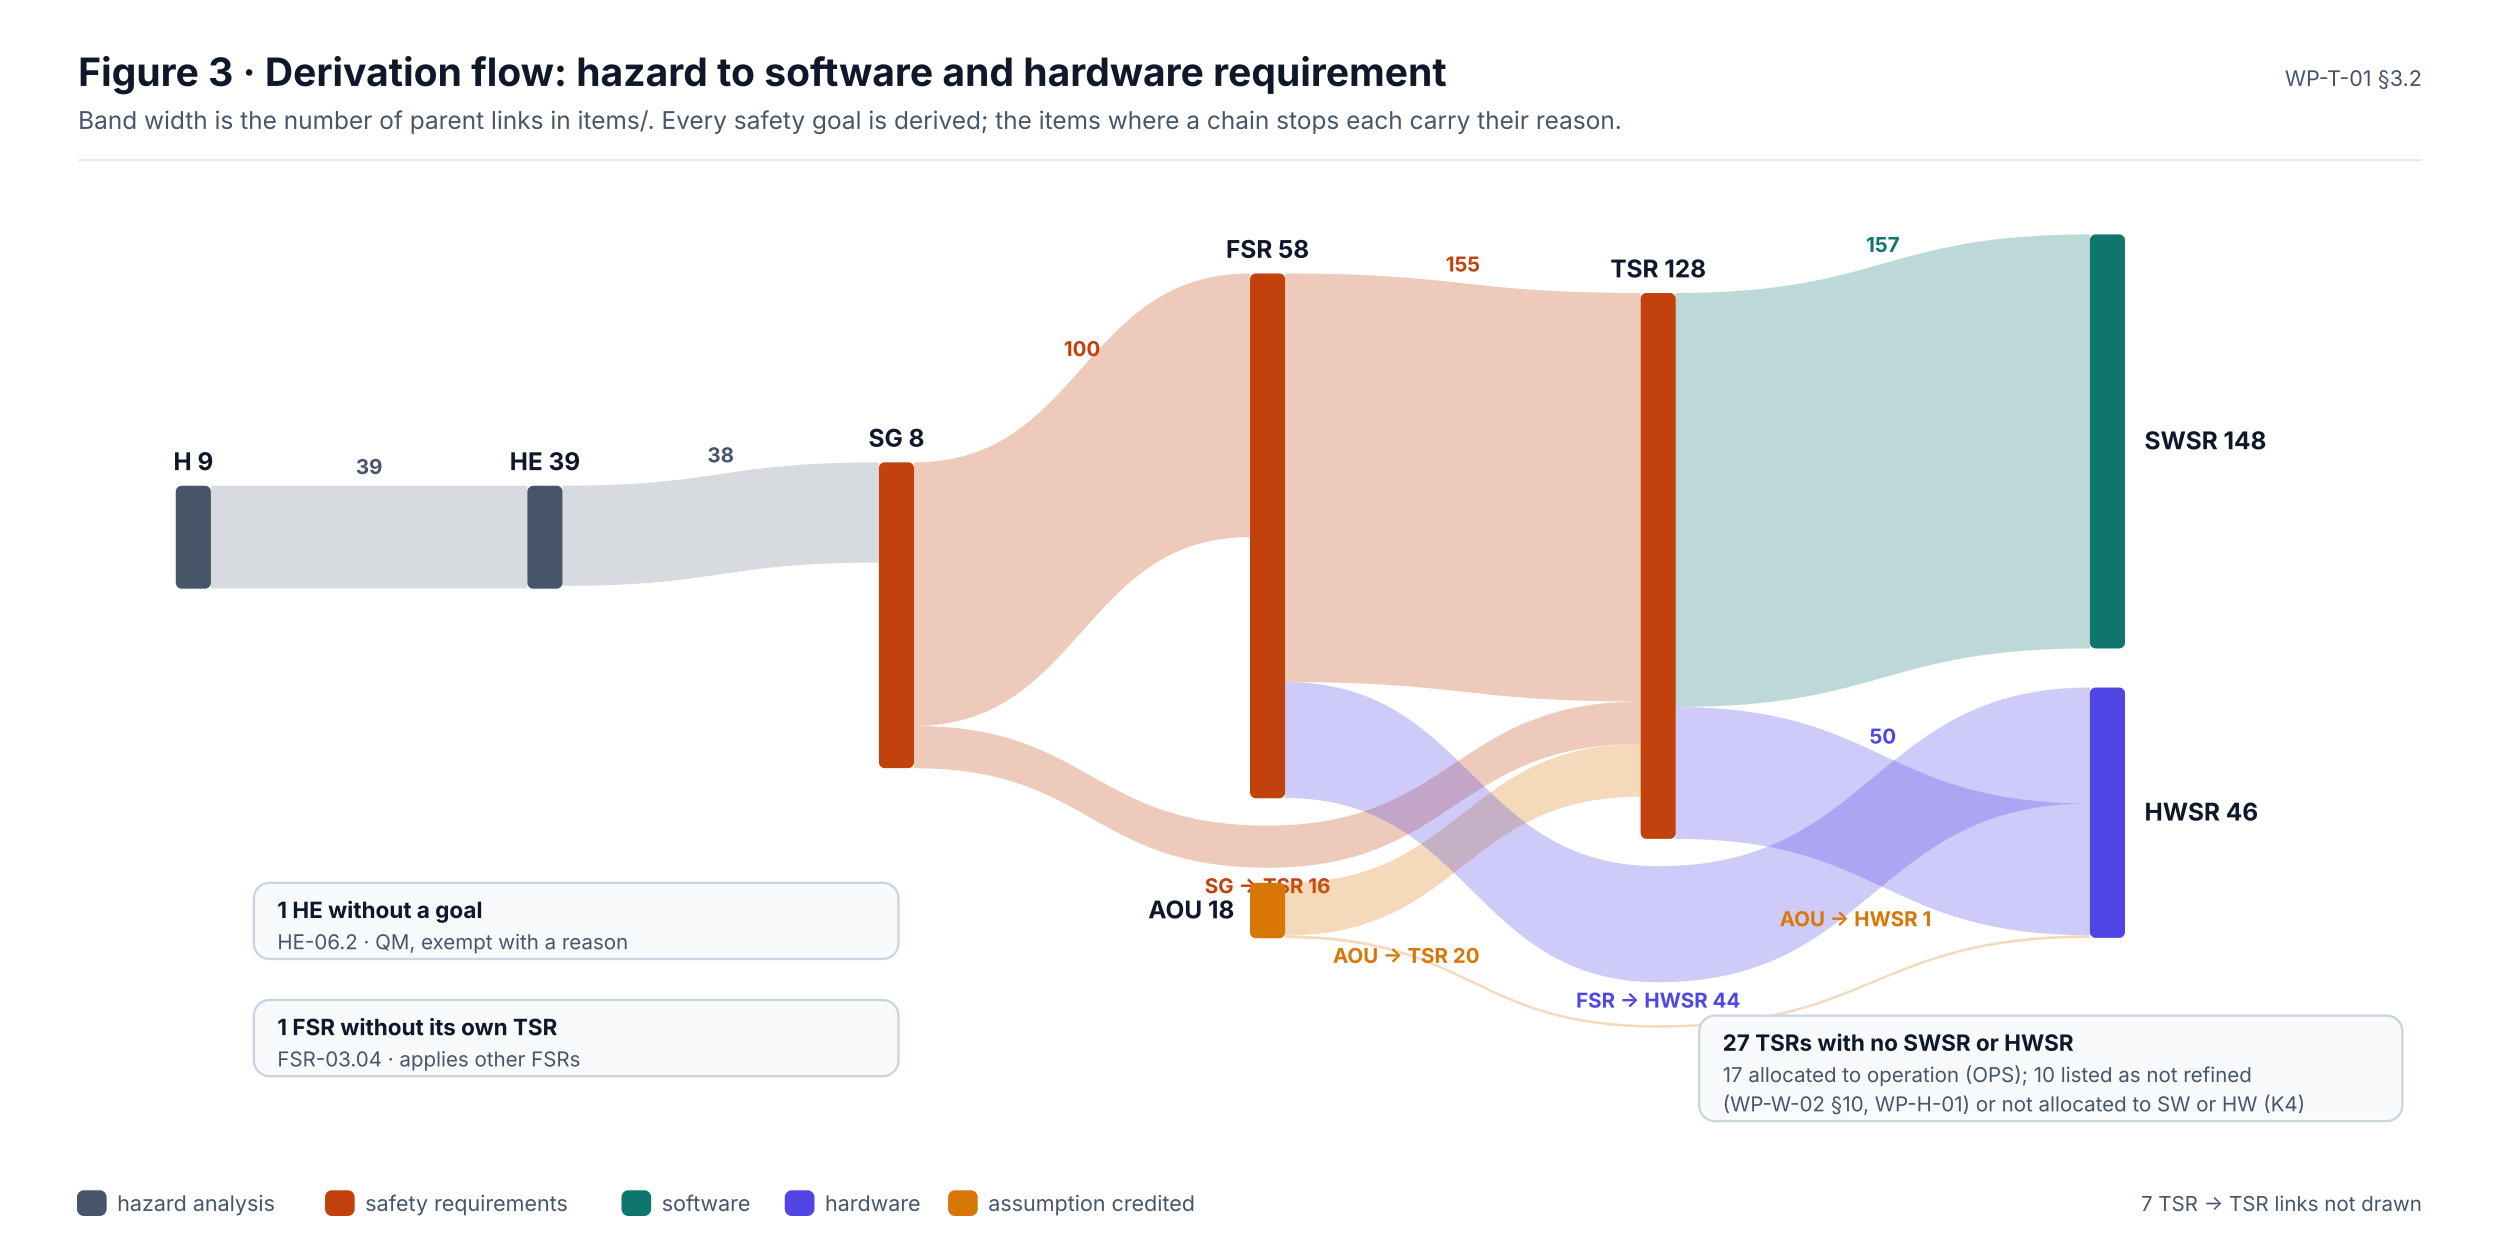
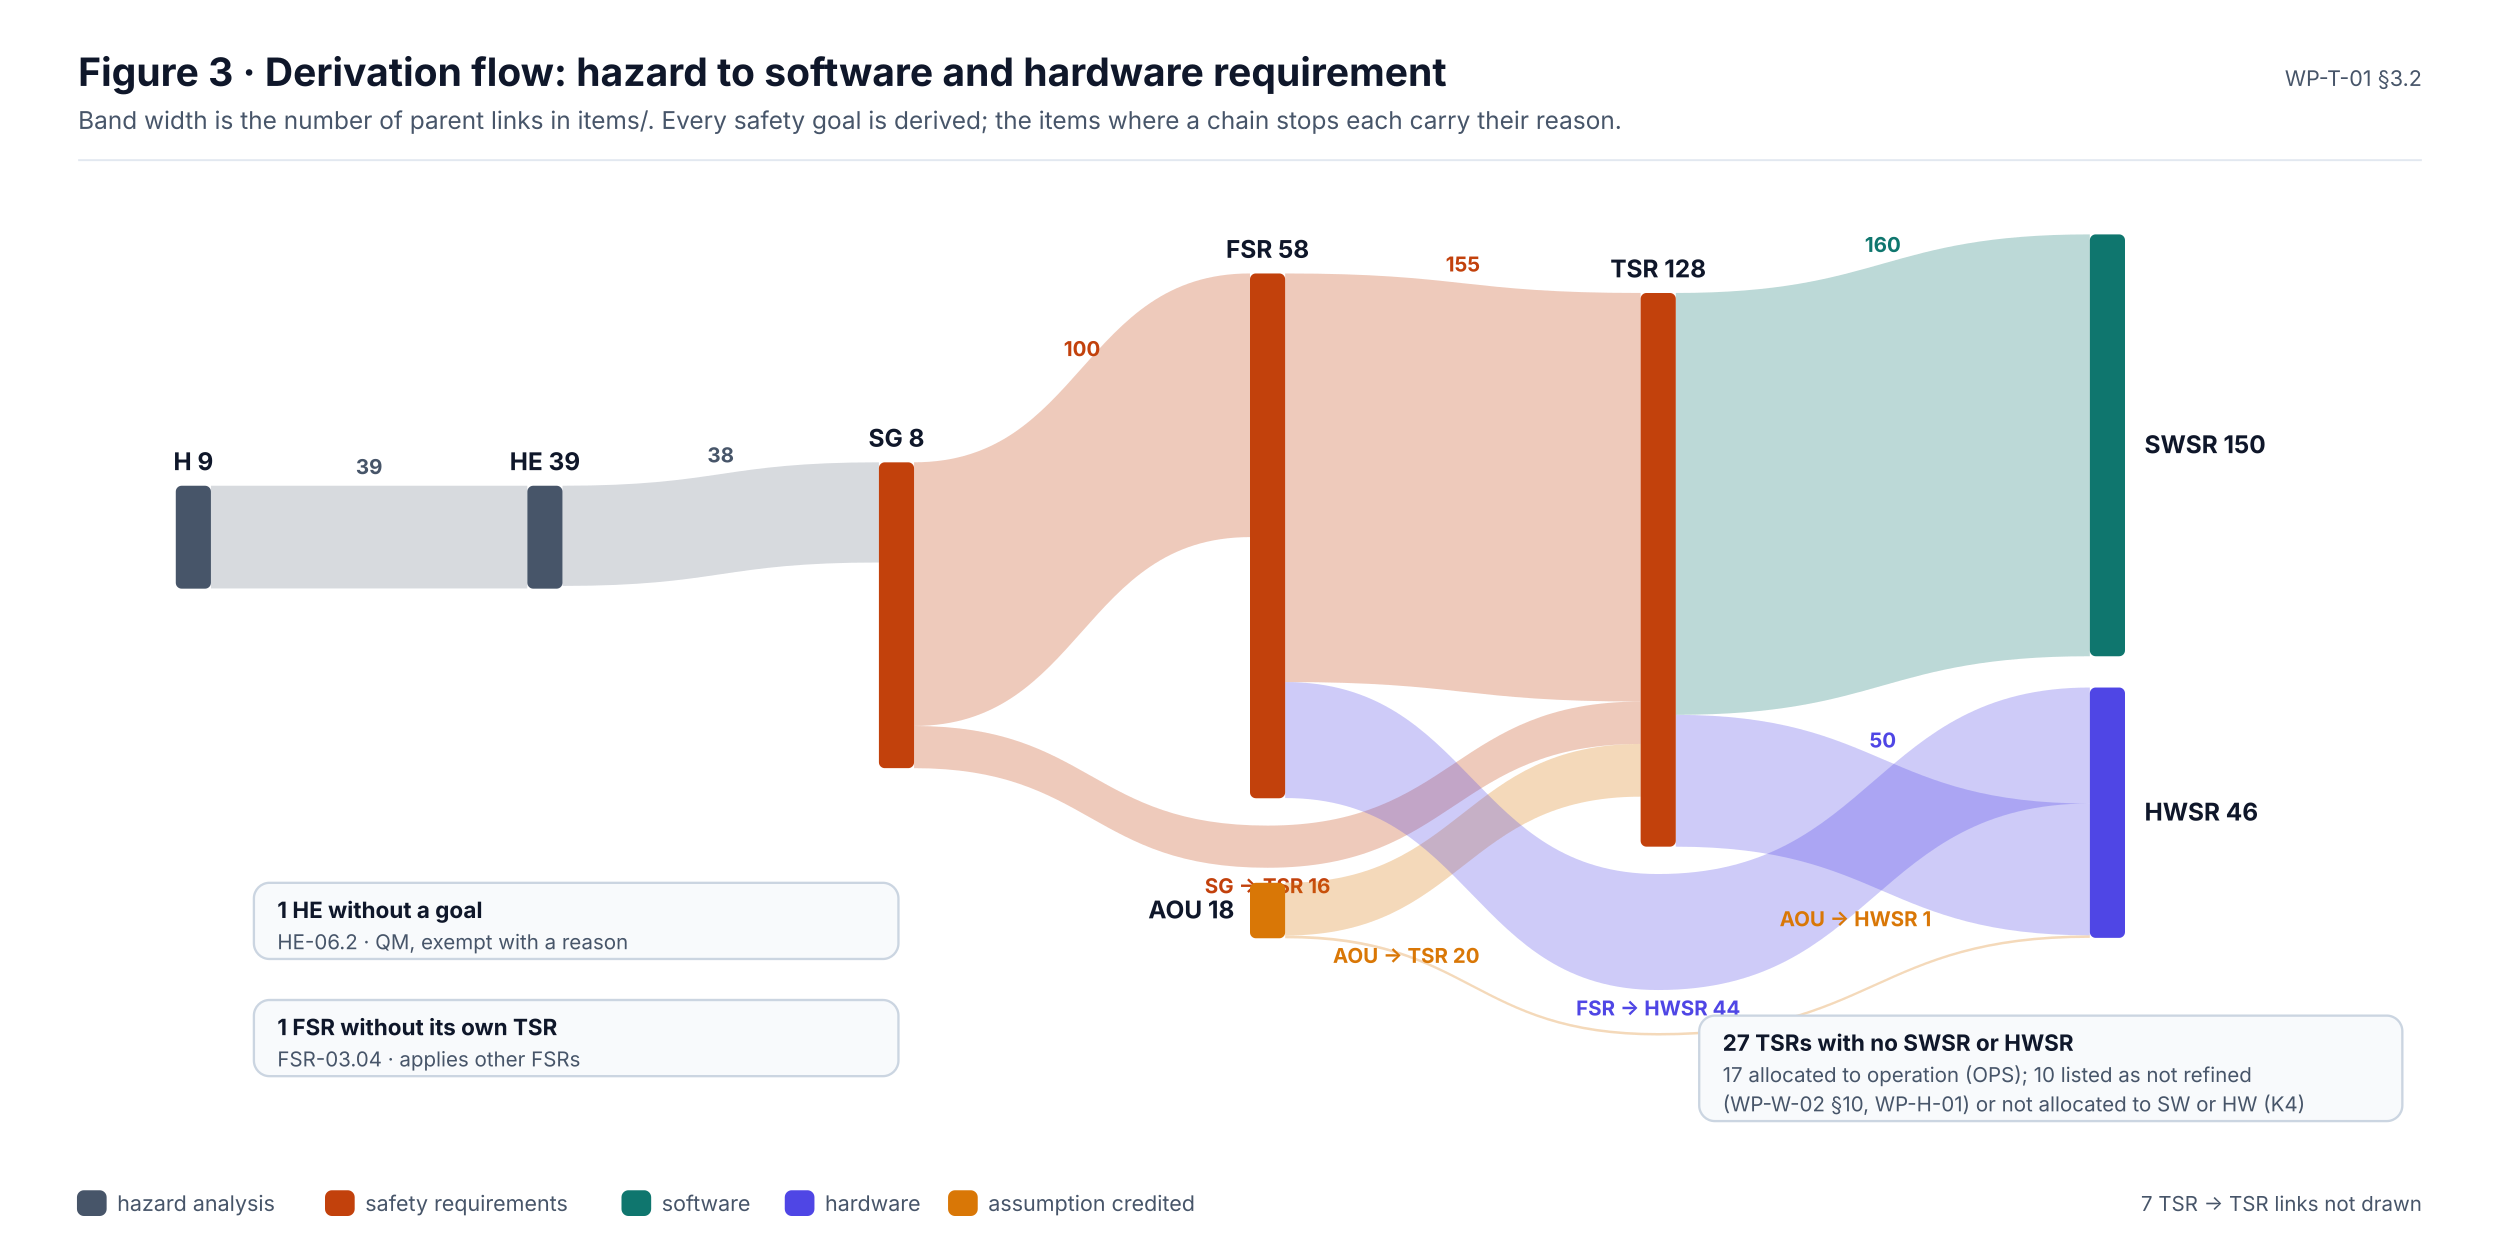
<svg xmlns="http://www.w3.org/2000/svg" width="1280" height="640" viewBox="0 0 1280 640" font-family="Inter, 'Segoe UI', Helvetica, Arial, sans-serif" role="img">
  <defs>
    <marker id="ink" viewBox="0 0 10 10" refX="9" refY="5" markerWidth="7" markerHeight="7" orient="auto-start-reverse">
      <path d="M0,0 L10,5 L0,10 z" fill="#0F172A" />
    </marker>
    <marker id="muted" viewBox="0 0 10 10" refX="9" refY="5" markerWidth="7" markerHeight="7" orient="auto-start-reverse">
      <path d="M0,0 L10,5 L0,10 z" fill="#475569" />
    </marker>
    <marker id="faint" viewBox="0 0 10 10" refX="9" refY="5" markerWidth="7" markerHeight="7" orient="auto-start-reverse">
      <path d="M0,0 L10,5 L0,10 z" fill="#94A3B8" />
    </marker>
    <marker id="safety" viewBox="0 0 10 10" refX="9" refY="5" markerWidth="7" markerHeight="7" orient="auto-start-reverse">
      <path d="M0,0 L10,5 L0,10 z" fill="#C2410C" />
    </marker>
    <marker id="sw" viewBox="0 0 10 10" refX="9" refY="5" markerWidth="7" markerHeight="7" orient="auto-start-reverse">
      <path d="M0,0 L10,5 L0,10 z" fill="#0F766E" />
    </marker>
    <marker id="hw" viewBox="0 0 10 10" refX="9" refY="5" markerWidth="7" markerHeight="7" orient="auto-start-reverse">
      <path d="M0,0 L10,5 L0,10 z" fill="#4F46E5" />
    </marker>
    <marker id="aou" viewBox="0 0 10 10" refX="9" refY="5" markerWidth="7" markerHeight="7" orient="auto-start-reverse">
      <path d="M0,0 L10,5 L0,10 z" fill="#D97706" />
    </marker>
    <marker id="red" viewBox="0 0 10 10" refX="9" refY="5" markerWidth="7" markerHeight="7" orient="auto-start-reverse">
      <path d="M0,0 L10,5 L0,10 z" fill="#D2553F" />
    </marker>
  </defs>
  <rect x="0" y="0" width="1280" height="640" rx="0" fill="#FFFFFF" stroke="none" stroke-width="0" />
  <text x="40" y="44" font-size="20" fill="#0F172A" font-weight="700">Figure 3 · Derivation flow: hazard to software and hardware requirement</text>
  <text x="40" y="66" font-size="12.5" fill="#475569">Band width is the number of parent links in items/. Every safety goal is derived; the items where a chain stops each carry their reason.</text>
  <text x="1240" y="44" font-size="11" fill="#475569" text-anchor="end">WP-T-01 §3.2</text>
  <line x1="40" y1="82" x2="1240" y2="82" stroke="#E2E8F0" stroke-width="1" />
  <path d="M108,248.7 C189,248.7 189,248.7 270,248.7 L270,301.3 C189,301.3 189,301.3 108,301.3 Z" fill="#475569" opacity="0.22" />
  <text x="189" y="242.7" font-size="10.5" fill="#475569" font-weight="700" text-anchor="middle">39</text>
  <path d="M288,248.7 C369,248.7 369,236.7 450,236.7 L450,288 C369,288 369,300 288,300 Z" fill="#475569" opacity="0.22" />
  <text x="369" y="236.7" font-size="10.5" fill="#475569" font-weight="700" text-anchor="middle">38</text>
  <path d="M468,236.7 C554,236.7 554,140 640,140 L640,275 C554,275 554,371.7 468,371.7 Z" fill="#C2410C" opacity="0.28" />
  <text x="554" y="182.3" font-size="10.5" fill="#C2410C" font-weight="700" text-anchor="middle">100</text>
  <path d="M468,371.7 C558.5,371.7 558.5,422.7 649,422.7 C744.5,422.7 744.5,359.2 840,359.2 L840,380.9 C744.5,380.9 744.5,444.3 649,444.3 C558.5,444.3 558.5,393.3 468,393.3 Z" fill="#C2410C" opacity="0.28" />
  <text x="649" y="457.3" font-size="10.5" fill="#C2410C" font-weight="700" text-anchor="middle">SG → TSR  16</text>
  <path d="M658,140 C749,140 749,150 840,150 L840,359.2 C749,359.2 749,349.2 658,349.2 Z" fill="#C2410C" opacity="0.28" />
  <text x="749" y="139" font-size="10.5" fill="#C2410C" font-weight="700" text-anchor="middle">155</text>
  <path d="M658,452 C749,452 749,380.9 840,380.9 L840,407.9 C749,407.9 749,479 658,479 Z" fill="#D97706" opacity="0.28" />
  <text x="720" y="493" font-size="10.5" fill="#D97706" font-weight="700" text-anchor="middle">AOU → TSR  20</text>
-   <path d="M858,150 C964,150 964,120 1070,120 L1070,332 C964,332 964,362 858,362 Z" fill="#0F766E" opacity="0.28" />
-   <text x="964" y="129" font-size="10.5" fill="#0F766E" font-weight="700" text-anchor="middle">157</text>
-   <path d="M858,362 C964,362 964,411.4 1070,411.4 L1070,478.9 C964,478.9 964,429.5 858,429.5 Z" fill="#4F46E5" opacity="0.28" />
-   <text x="964" y="380.7" font-size="10.5" fill="#4F46E5" font-weight="700" text-anchor="middle">50</text>
-   <path d="M658,349.2 C753.5,349.2 753.5,443.5 849,443.5 C959.5,443.5 959.5,352 1070,352 L1070,411.4 C959.5,411.4 959.5,502.9 849,502.9 C753.5,502.9 753.5,408.6 658,408.6 Z" fill="#4F46E5" opacity="0.28" />
-   <text x="849" y="515.9" font-size="10.5" fill="#4F46E5" font-weight="700" text-anchor="middle">FSR → HWSR  44</text>
-   <path d="M658,479 C753.5,479 753.5,524.9 849,524.9 C959.5,524.9 959.5,478.9 1070,478.9 L1070,480.2 C959.5,480.2 959.5,526.2 849,526.2 C753.5,526.2 753.5,480.4 658,480.4 Z" fill="#D97706" opacity="0.28" />
+   <path d="M858,150 C964,150 964,120 1070,120 L1070,336 C964,336 964,366 858,366 Z" fill="#0F766E" opacity="0.28" />
+   <text x="964" y="129" font-size="10.5" fill="#0F766E" font-weight="700" text-anchor="middle">160</text>
+   <path d="M858,366 C964,366 964,411.4 1070,411.4 L1070,478.9 C964,478.9 964,433.5 858,433.5 Z" fill="#4F46E5" opacity="0.28" />
+   <text x="964" y="382.7" font-size="10.5" fill="#4F46E5" font-weight="700" text-anchor="middle">50</text>
+   <path d="M658,349.2 C753.5,349.2 753.5,447.5 849,447.5 C959.5,447.5 959.5,352 1070,352 L1070,411.4 C959.5,411.4 959.5,506.9 849,506.9 C753.5,506.9 753.5,408.6 658,408.6 Z" fill="#4F46E5" opacity="0.28" />
+   <text x="849" y="519.9" font-size="10.5" fill="#4F46E5" font-weight="700" text-anchor="middle">FSR → HWSR  44</text>
+   <path d="M658,479 C753.5,479 753.5,528.9 849,528.9 C959.5,528.9 959.5,478.9 1070,478.9 L1070,480.2 C959.5,480.2 959.5,530.2 849,530.2 C753.5,530.2 753.5,480.4 658,480.4 Z" fill="#D97706" opacity="0.28" />
  <text x="950" y="474.2" font-size="10.5" fill="#D97706" font-weight="700" text-anchor="middle">AOU → HWSR  1</text>
  <rect x="90" y="248.7" width="18" height="52.7" rx="3" fill="#475569" stroke="none" stroke-width="0" />
  <text x="99" y="240.7" font-size="12.5" fill="#0F172A" font-weight="700" text-anchor="middle">H 9</text>
  <rect x="270" y="248.7" width="18" height="52.7" rx="3" fill="#475569" stroke="none" stroke-width="0" />
  <text x="279" y="240.7" font-size="12.5" fill="#0F172A" font-weight="700" text-anchor="middle">HE 39</text>
  <rect x="450" y="236.7" width="18" height="156.6" rx="3" fill="#C2410C" stroke="none" stroke-width="0" />
  <text x="459" y="228.7" font-size="12.5" fill="#0F172A" font-weight="700" text-anchor="middle">SG 8</text>
  <rect x="640" y="140" width="18" height="268.7" rx="3" fill="#C2410C" stroke="none" stroke-width="0" />
  <text x="649" y="132" font-size="12.5" fill="#0F172A" font-weight="700" text-anchor="middle">FSR 58</text>
  <rect x="640" y="452" width="18" height="28.4" rx="3" fill="#D97706" stroke="none" stroke-width="0" />
  <text x="632" y="470.2" font-size="12.5" fill="#0F172A" font-weight="700" text-anchor="end">AOU 18</text>
-   <rect x="840" y="150" width="18" height="279.5" rx="3" fill="#C2410C" stroke="none" stroke-width="0" />
+   <rect x="840" y="150" width="18" height="283.5" rx="3" fill="#C2410C" stroke="none" stroke-width="0" />
  <text x="849" y="142" font-size="12.5" fill="#0F172A" font-weight="700" text-anchor="middle">TSR 128</text>
-   <rect x="1070" y="120" width="18" height="212" rx="3" fill="#0F766E" stroke="none" stroke-width="0" />
-   <text x="1098" y="230" font-size="12.5" fill="#0F172A" font-weight="700">SWSR 148</text>
+   <rect x="1070" y="120" width="18" height="216" rx="3" fill="#0F766E" stroke="none" stroke-width="0" />
+   <text x="1098" y="232" font-size="12.5" fill="#0F172A" font-weight="700">SWSR 150</text>
  <rect x="1070" y="352" width="18" height="128.2" rx="3" fill="#4F46E5" stroke="none" stroke-width="0" />
  <text x="1098" y="420.1" font-size="12.5" fill="#0F172A" font-weight="700">HWSR 46</text>
  <rect x="130" y="452" width="330" height="39" rx="8" fill="#F8FAFC" stroke="#CBD5E1" stroke-width="1.2" />
  <text x="142" y="470" font-size="11.5" fill="#0F172A" font-weight="700">1 HE without a goal</text>
  <text x="142" y="486" font-size="10.5" fill="#475569">HE-06.2 · QM, exempt with a reason</text>
  <rect x="130" y="512" width="330" height="39" rx="8" fill="#F8FAFC" stroke="#CBD5E1" stroke-width="1.2" />
  <text x="142" y="530" font-size="11.5" fill="#0F172A" font-weight="700">1 FSR without its own TSR</text>
  <text x="142" y="546" font-size="10.5" fill="#475569">FSR-03.04 · applies other FSRs</text>
  <rect x="870" y="520" width="360" height="54" rx="8" fill="#F8FAFC" stroke="#CBD5E1" stroke-width="1.2" />
  <text x="882" y="538" font-size="11.5" fill="#0F172A" font-weight="700">27 TSRs with no SWSR or HWSR</text>
  <text x="882" y="554" font-size="10.5" fill="#475569">17 allocated to operation (OPS); 10 listed as not refined</text>
  <text x="882" y="569" font-size="10.5" fill="#475569">(WP-W-02 §10, WP-H-01) or not allocated to SW or HW (K4)</text>
  <rect x="40" y="610" width="14" height="12" rx="3" fill="#475569" stroke="#475569" stroke-width="1.2" />
  <text x="60" y="620" font-size="11" fill="#475569">hazard analysis</text>
  <rect x="167" y="610" width="14" height="12" rx="3" fill="#C2410C" stroke="#C2410C" stroke-width="1.2" />
  <text x="187" y="620" font-size="11" fill="#475569">safety requirements</text>
  <rect x="318.8" y="610" width="14" height="12" rx="3" fill="#0F766E" stroke="#0F766E" stroke-width="1.2" />
  <text x="338.8" y="620" font-size="11" fill="#475569">software</text>
  <rect x="402.4" y="610" width="14" height="12" rx="3" fill="#4F46E5" stroke="#4F46E5" stroke-width="1.2" />
  <text x="422.4" y="620" font-size="11" fill="#475569">hardware</text>
  <rect x="486" y="610" width="14" height="12" rx="3" fill="#D97706" stroke="#D97706" stroke-width="1.2" />
  <text x="506" y="620" font-size="11" fill="#475569">assumption credited</text>
  <text x="1240" y="620" font-size="10.5" fill="#475569" text-anchor="end">7 TSR → TSR links not drawn</text>
</svg>
